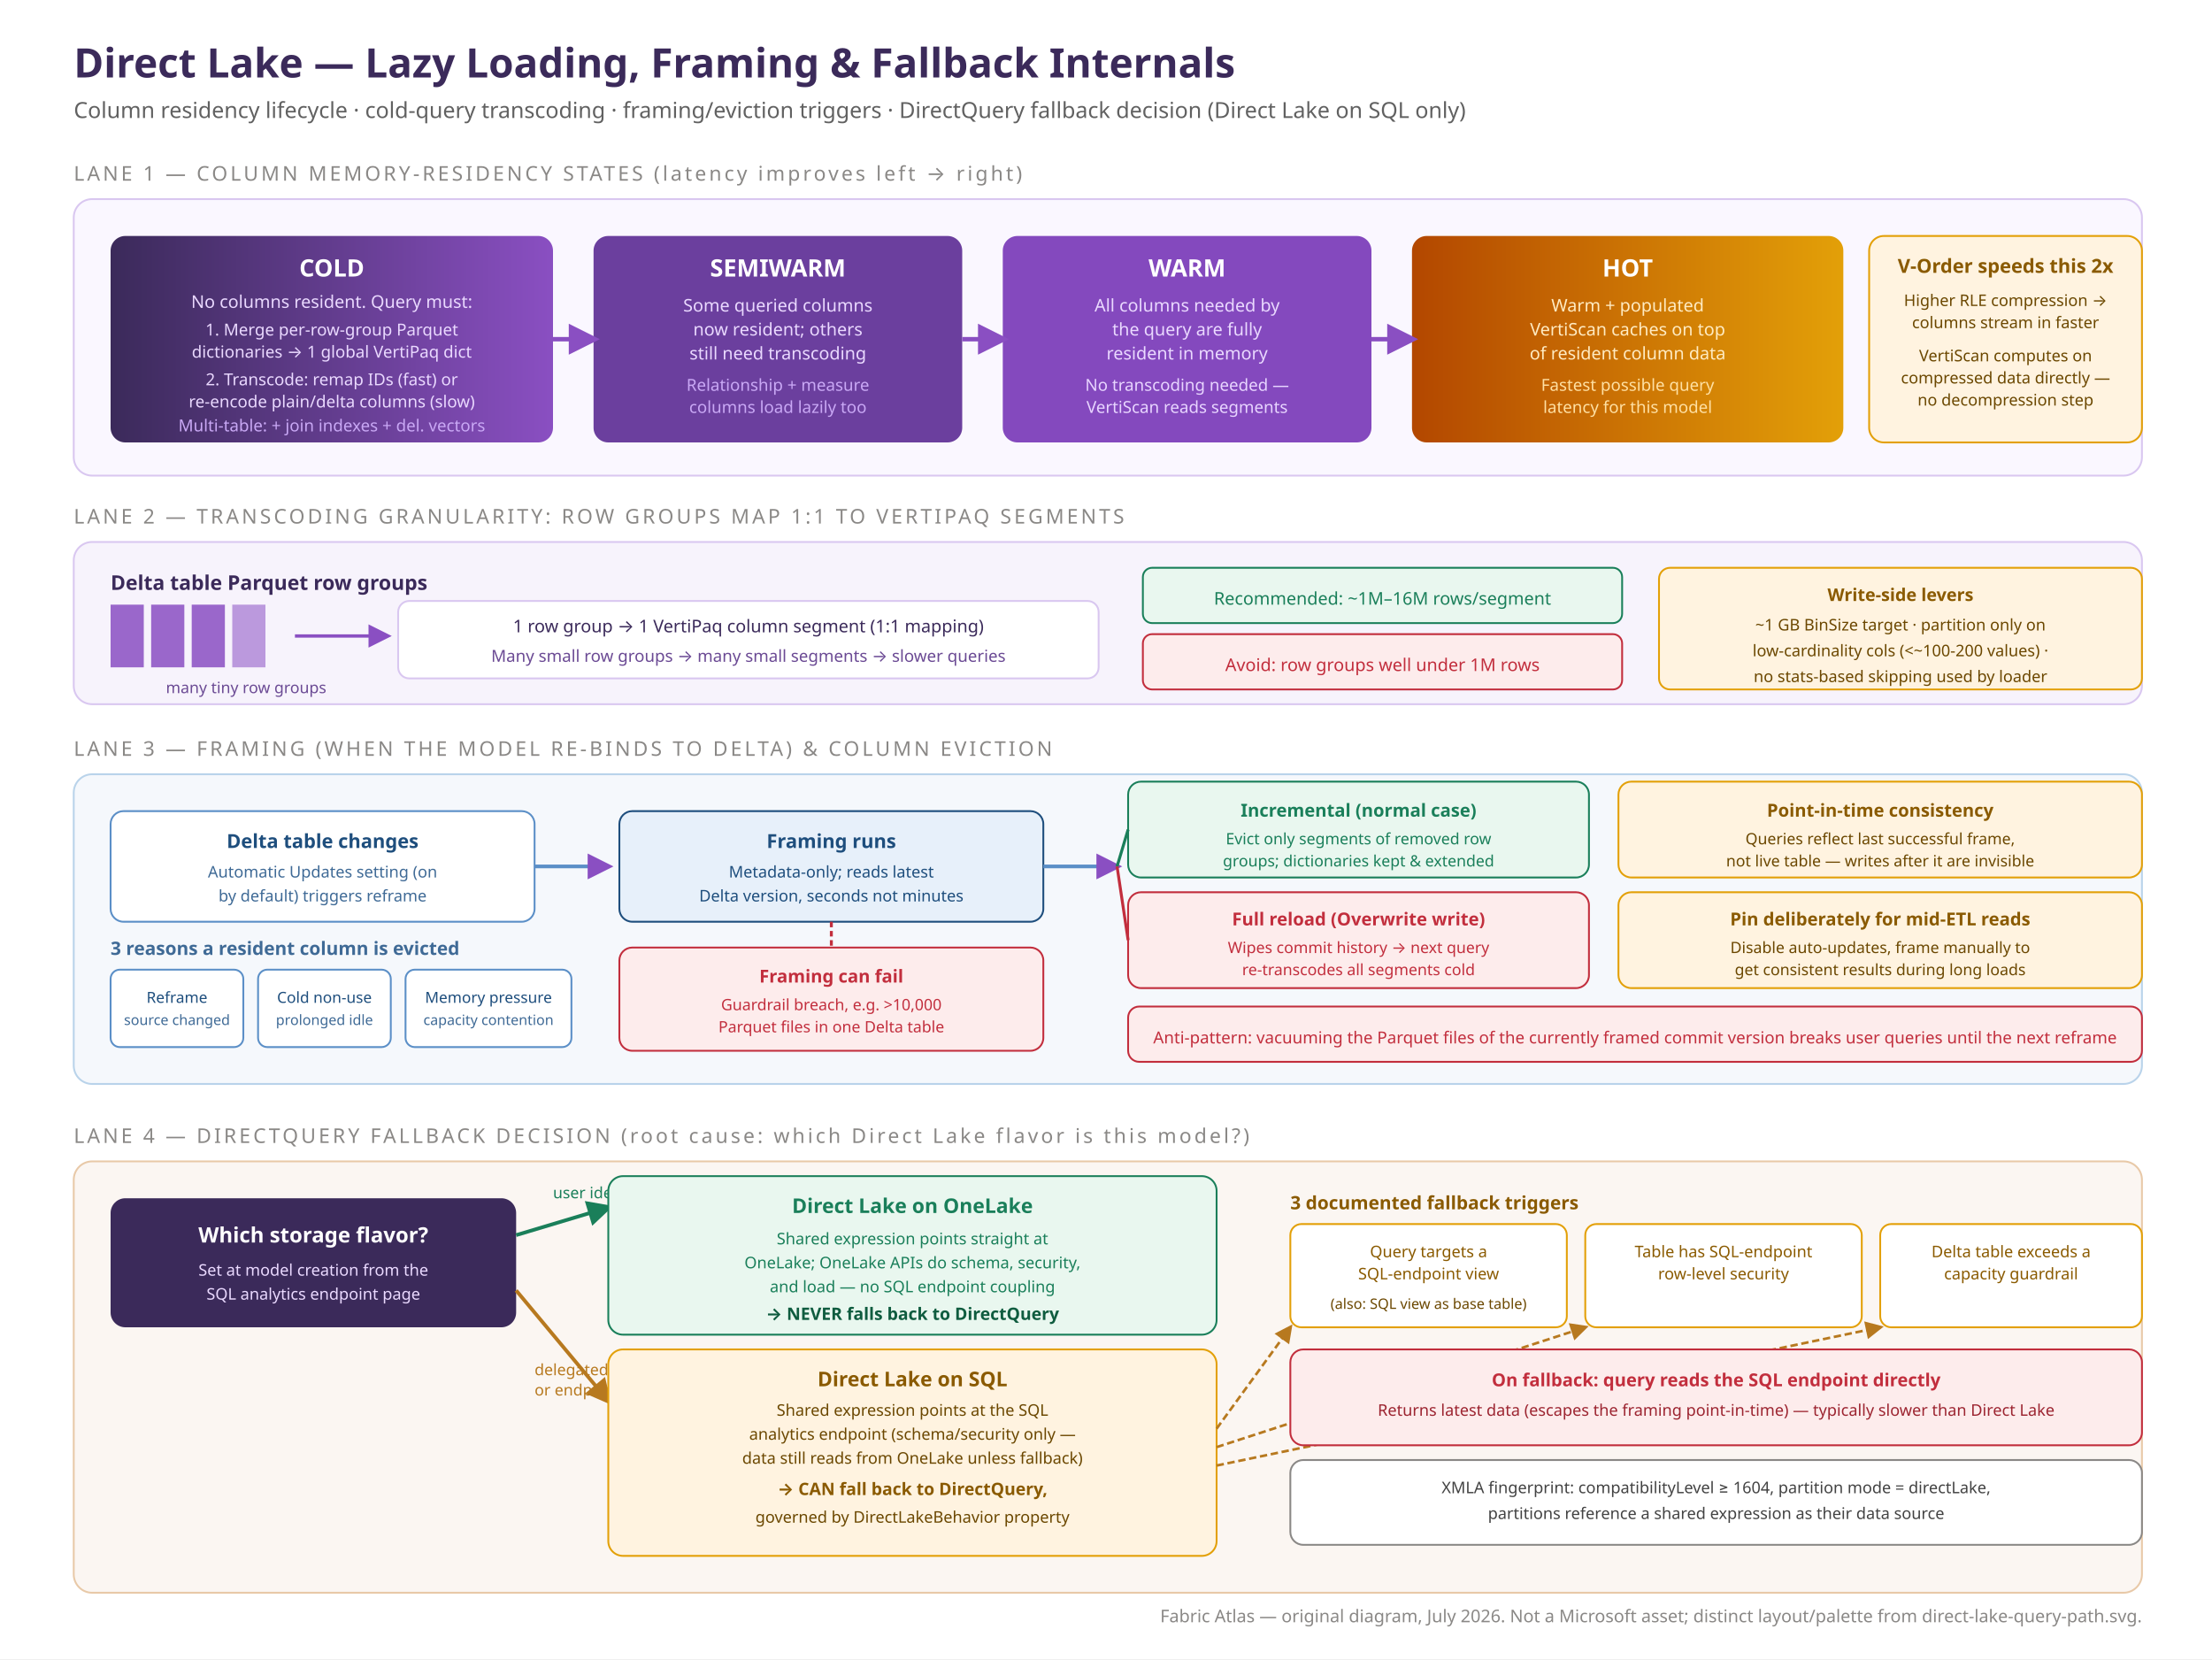
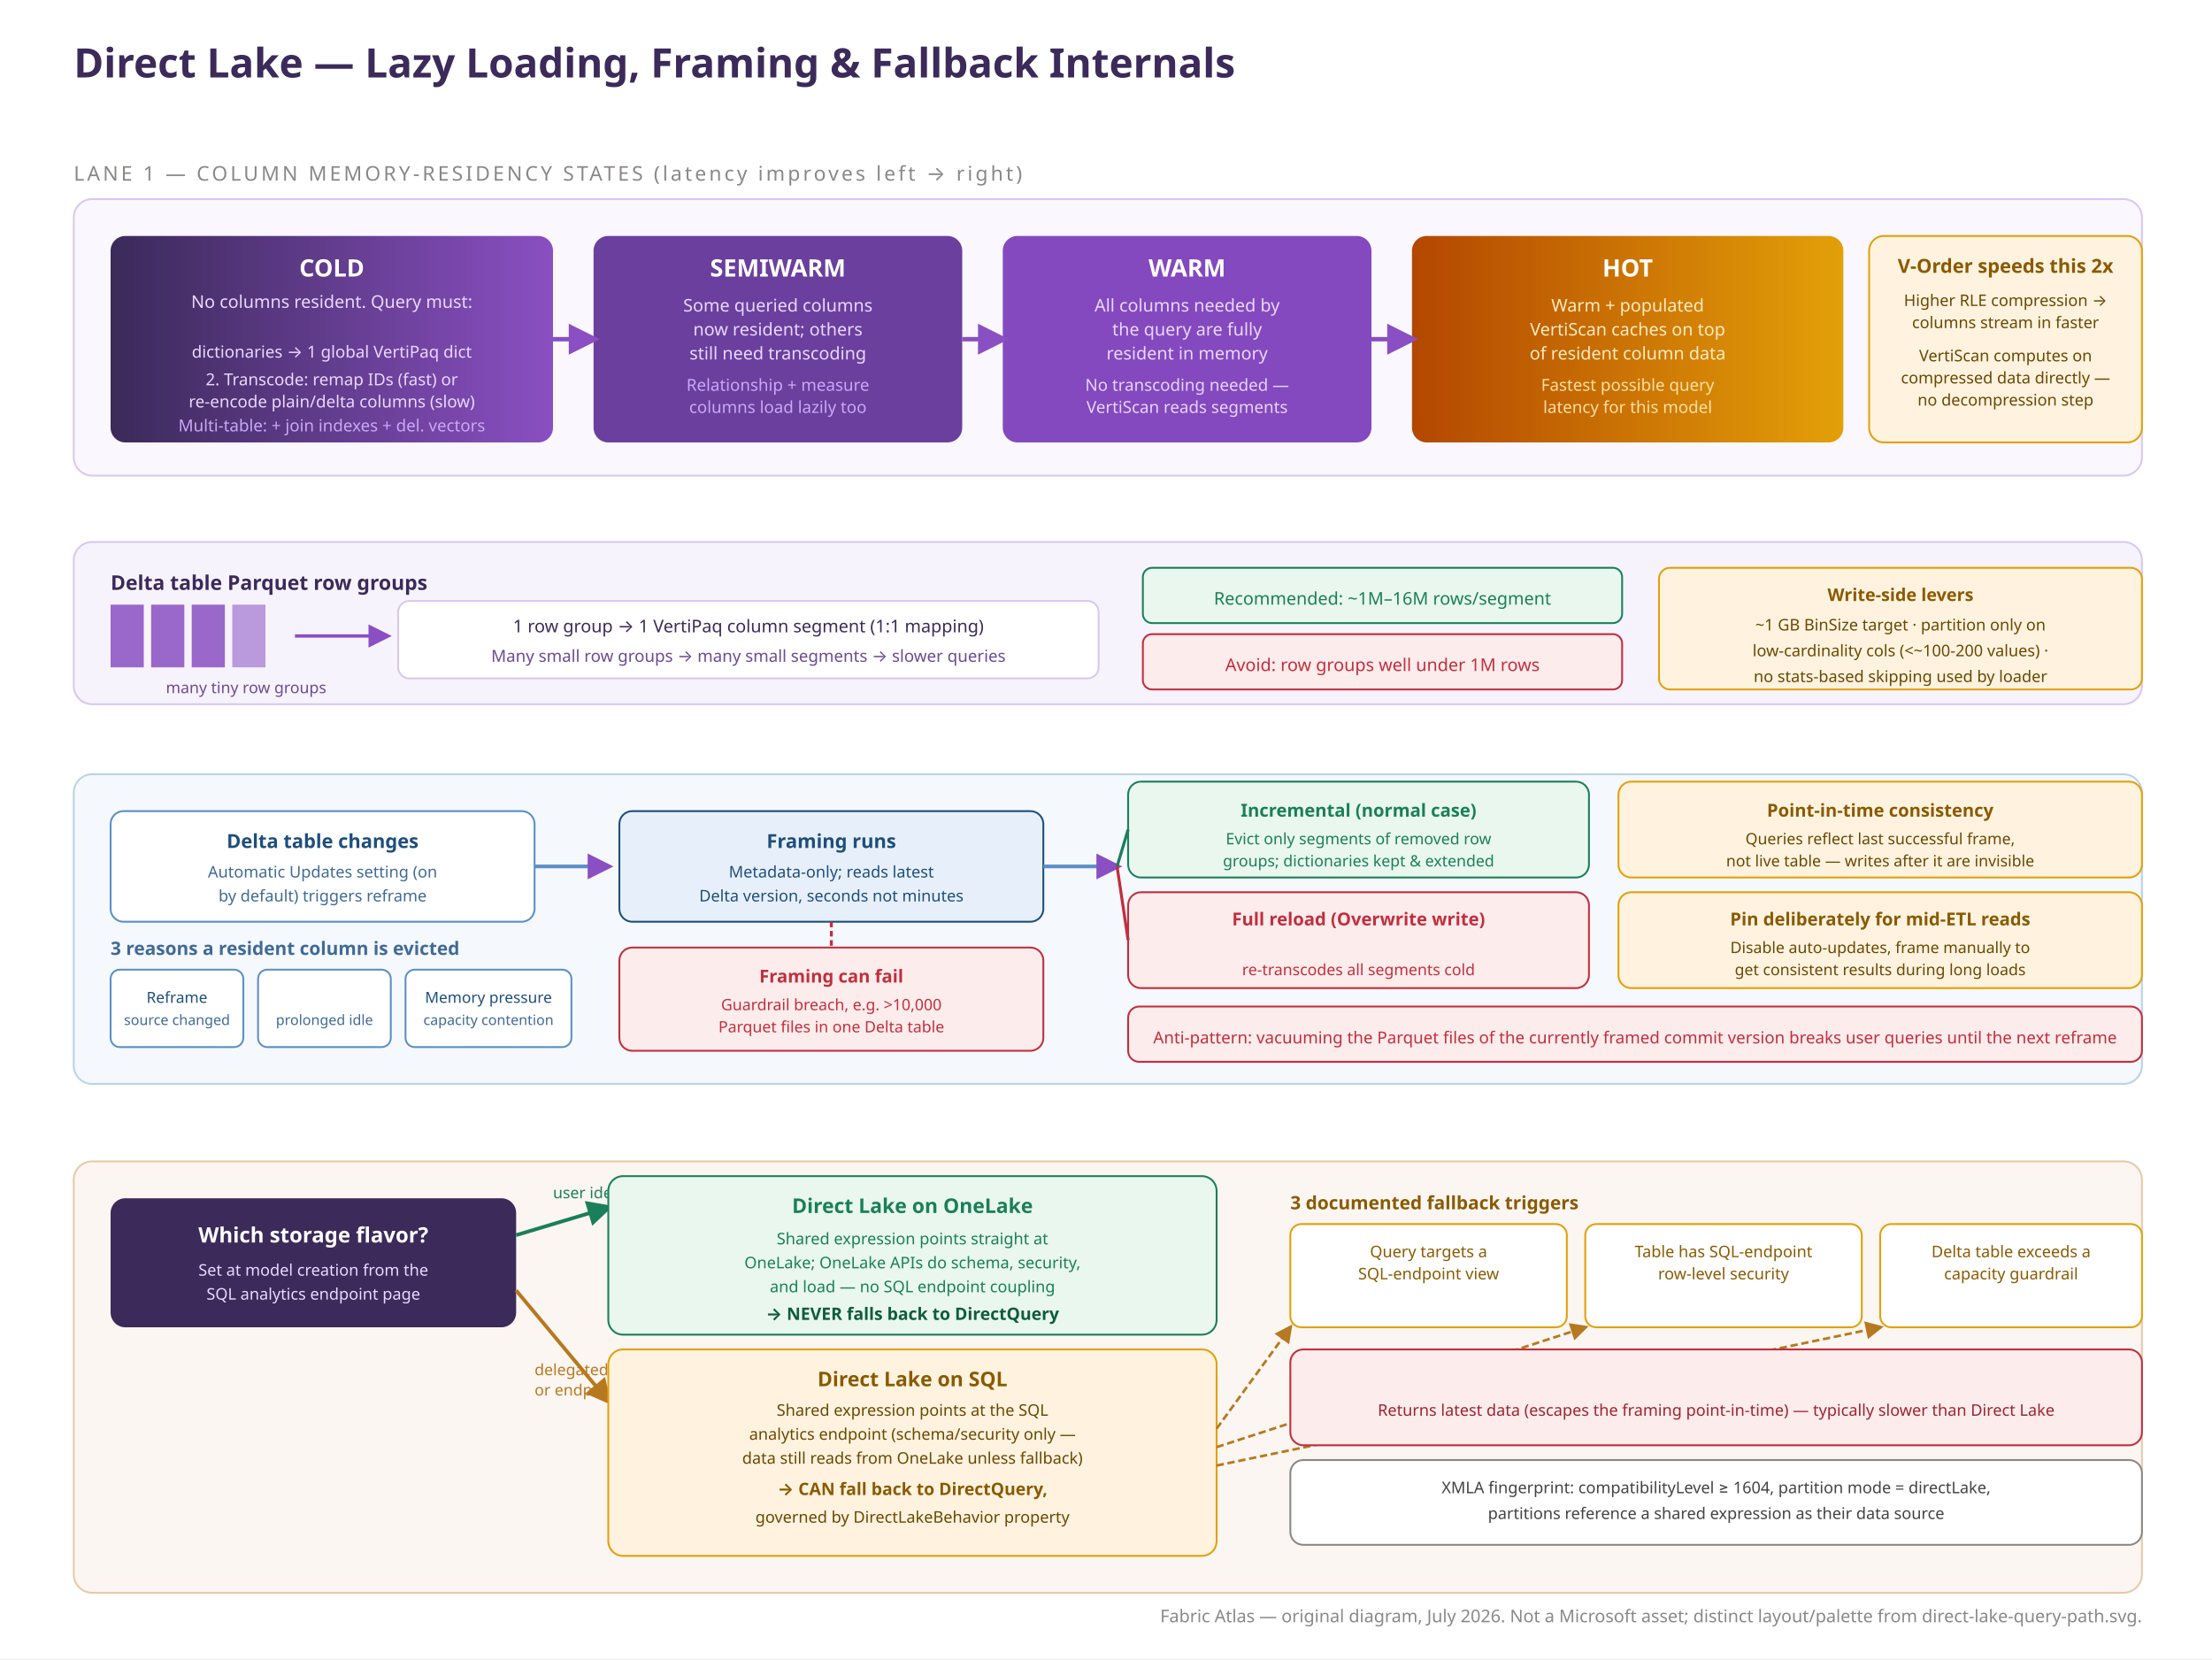
- <svg xmlns="http://www.w3.org/2000/svg" viewBox="0 0 1200 900" font-family="Segoe UI, -apple-system, sans-serif">
+ <svg xmlns="http://www.w3.org/2000/svg" viewBox="0 0 1200 900" font-family="Segoe UI, -apple-system, sans-serif" role="img" aria-labelledby="direct-lake-internals-title direct-lake-internals-desc" data-diagram-id="direct-lake-internals">
  <defs>
    <linearGradient id="stateGrad" x1="0" y1="0" x2="1" y2="0">
      <stop offset="0" stop-color="#3B2A5A" />
      <stop offset="1" stop-color="#8A4FC2" />
    </linearGradient>
    <linearGradient id="hotGrad" x1="0" y1="0" x2="1" y2="0">
      <stop offset="0" stop-color="#B34700" />
      <stop offset="1" stop-color="#E3A008" />
    </linearGradient>
    <marker id="arrP" viewBox="0 0 10 10" refX="8" refY="5" markerWidth="7" markerHeight="7" orient="auto-start-reverse">
      <path d="M0 0 L10 5 L0 10 z" fill="#8A4FC2" />
    </marker>
    <marker id="arrGold" viewBox="0 0 10 10" refX="8" refY="5" markerWidth="7" markerHeight="7" orient="auto-start-reverse">
      <path d="M0 0 L10 5 L0 10 z" fill="#B7791F" />
    </marker>
    <marker id="arrGray" viewBox="0 0 10 10" refX="8" refY="5" markerWidth="7" markerHeight="7" orient="auto-start-reverse">
      <path d="M0 0 L10 5 L0 10 z" fill="#797775" />
    </marker>
    <marker id="arrRed" viewBox="0 0 10 10" refX="8" refY="5" markerWidth="7" markerHeight="7" orient="auto-start-reverse">
      <path d="M0 0 L10 5 L0 10 z" fill="#C22E3D" />
    </marker>
    <marker id="arrGreen" viewBox="0 0 10 10" refX="8" refY="5" markerWidth="7" markerHeight="7" orient="auto-start-reverse">
      <path d="M0 0 L10 5 L0 10 z" fill="#1A7F5A" />
    </marker>
  </defs>
  <rect width="1200" height="900" fill="#FFFFFF" />
  <text x="40" y="42" font-size="22" font-weight="650" fill="#3B2A5A">Direct Lake — Lazy Loading, Framing &amp; Fallback Internals</text>
-   <text x="40" y="64" font-size="12" fill="#616161">Column residency lifecycle · cold-query transcoding · framing/eviction triggers · DirectQuery fallback decision (Direct Lake on SQL only)</text>
+   <text x="40" y="64" font-size="12" fill="#616161" data-node-id="query-residency-state" tabindex="0" aria-label="Query hits a residency state" />
  <text x="40" y="98" font-size="11" letter-spacing="1.5" fill="#8A8886">LANE 1 — COLUMN MEMORY-RESIDENCY STATES  (latency improves left → right)</text>
  <rect x="40" y="108" width="1122" height="150" rx="10" fill="#FAF7FF" stroke="#D9C7F0" />
  <rect x="60" y="128" width="240" height="112" rx="8" fill="url(#stateGrad)" />
  <text x="180" y="150" text-anchor="middle" font-size="13" font-weight="650" fill="#FFFFFF">COLD</text>
  <text x="180" y="167" text-anchor="middle" font-size="9.5" fill="#EAD9FF">No columns resident. Query must:</text>
-   <text x="180" y="182" text-anchor="middle" font-size="9" fill="#EAD9FF">1. Merge per-row-group Parquet</text>
+   <text x="180" y="182" text-anchor="middle" font-size="9" fill="#EAD9FF" data-node-id="cold-query-transcoding" tabindex="0" aria-label="Cold query: transcoding" />
  <text x="180" y="194" text-anchor="middle" font-size="9" fill="#EAD9FF">   dictionaries → 1 global VertiPaq dict</text>
  <text x="180" y="209" text-anchor="middle" font-size="9" fill="#EAD9FF">2. Transcode: remap IDs (fast) or</text>
  <text x="180" y="221" text-anchor="middle" font-size="9" fill="#EAD9FF">   re-encode plain/delta columns (slow)</text>
  <text x="180" y="234" text-anchor="middle" font-size="9" fill="#C9A8F5">Multi-table: + join indexes + del. vectors</text>
  <rect x="322" y="128" width="200" height="112" rx="8" fill="#6B3F9E" />
  <text x="422" y="150" text-anchor="middle" font-size="13" font-weight="650" fill="#FFFFFF">SEMIWARM</text>
  <text x="422" y="169" text-anchor="middle" font-size="9.5" fill="#EAD9FF">Some queried columns</text>
  <text x="422" y="182" text-anchor="middle" font-size="9.5" fill="#EAD9FF">now resident; others</text>
  <text x="422" y="195" text-anchor="middle" font-size="9.5" fill="#EAD9FF">still need transcoding</text>
  <text x="422" y="212" text-anchor="middle" font-size="9" fill="#C9A8F5">Relationship + measure</text>
  <text x="422" y="224" text-anchor="middle" font-size="9" fill="#C9A8F5">columns load lazily too</text>
  <rect x="544" y="128" width="200" height="112" rx="8" fill="#8449BE" />
  <text x="644" y="150" text-anchor="middle" font-size="13" font-weight="650" fill="#FFFFFF">WARM</text>
  <text x="644" y="169" text-anchor="middle" font-size="9.5" fill="#EAD9FF">All columns needed by</text>
  <text x="644" y="182" text-anchor="middle" font-size="9.5" fill="#EAD9FF">the query are fully</text>
  <text x="644" y="195" text-anchor="middle" font-size="9.5" fill="#EAD9FF">resident in memory</text>
  <text x="644" y="212" text-anchor="middle" font-size="9" fill="#E8D5FF">No transcoding needed —</text>
  <text x="644" y="224" text-anchor="middle" font-size="9" fill="#E8D5FF">VertiScan reads segments</text>
  <rect x="766" y="128" width="234" height="112" rx="8" fill="url(#hotGrad)" />
  <text x="883" y="150" text-anchor="middle" font-size="13" font-weight="650" fill="#FFFFFF">HOT</text>
  <text x="883" y="169" text-anchor="middle" font-size="9.5" fill="#FFEBC2">Warm + populated</text>
  <text x="883" y="182" text-anchor="middle" font-size="9.5" fill="#FFEBC2">VertiScan caches on top</text>
  <text x="883" y="195" text-anchor="middle" font-size="9.5" fill="#FFEBC2">of resident column data</text>
  <text x="883" y="212" text-anchor="middle" font-size="9" fill="#FFE0A3">Fastest possible query</text>
  <text x="883" y="224" text-anchor="middle" font-size="9" fill="#FFE0A3">latency for this model</text>
  <line x1="300" y1="184" x2="322" y2="184" stroke="#8A4FC2" stroke-width="2.4" marker-end="url(#arrP)" />
  <line x1="522" y1="184" x2="544" y2="184" stroke="#8A4FC2" stroke-width="2.4" marker-end="url(#arrP)" />
  <line x1="744" y1="184" x2="766" y2="184" stroke="#8A4FC2" stroke-width="2.4" marker-end="url(#arrP)" />
  <rect x="1014" y="128" width="148" height="112" rx="8" fill="#FFF3E0" stroke="#E3A008" />
  <text x="1088" y="148" text-anchor="middle" font-size="10.5" font-weight="650" fill="#8A5A00">V-Order speeds this 2x</text>
  <text x="1088" y="166" text-anchor="middle" font-size="8.7" fill="#6B4700">Higher RLE compression →</text>
  <text x="1088" y="178" text-anchor="middle" font-size="8.7" fill="#6B4700">columns stream in faster</text>
  <text x="1088" y="196" text-anchor="middle" font-size="8.7" fill="#6B4700">VertiScan computes on</text>
  <text x="1088" y="208" text-anchor="middle" font-size="8.7" fill="#6B4700">compressed data directly —</text>
  <text x="1088" y="220" text-anchor="middle" font-size="8.7" fill="#6B4700">no decompression step</text>
-   <text x="40" y="284" font-size="11" letter-spacing="1.5" fill="#8A8886">LANE 2 — TRANSCODING GRANULARITY: ROW GROUPS MAP 1:1 TO VERTIPAQ SEGMENTS</text>
+   <text x="40" y="284" font-size="11" letter-spacing="1.5" fill="#8A8886" data-node-id="row-group-segment-mapping" tabindex="0" aria-label="Row-group-to-segment mapping" />
  <rect x="40" y="294" width="1122" height="88" rx="10" fill="#F7F3FC" stroke="#D9C7F0" />
  <text x="60" y="320" font-size="11" font-weight="600" fill="#3B2A5A">Delta table Parquet row groups</text>
  <rect x="60" y="328" width="18" height="34" fill="#8A4FC2" fill-opacity="0.85" />
  <rect x="82" y="328" width="18" height="34" fill="#8A4FC2" fill-opacity="0.85" />
  <rect x="104" y="328" width="18" height="34" fill="#8A4FC2" fill-opacity="0.85" />
  <rect x="126" y="328" width="18" height="34" fill="#8A4FC2" fill-opacity="0.55" />
  <text x="90" y="376" font-size="8.5" fill="#6B4A94">many tiny row groups</text>
  <line x1="160" y1="345" x2="210" y2="345" stroke="#8A4FC2" stroke-width="1.8" marker-end="url(#arrP)" />
  <rect x="216" y="326" width="380" height="42" rx="6" fill="#FFFFFF" stroke="#D9C7F0" />
  <text x="406" y="343" text-anchor="middle" font-size="9.5" fill="#3B2A5A">1 row group → 1 VertiPaq column segment (1:1 mapping)</text>
  <text x="406" y="359" text-anchor="middle" font-size="9" fill="#6B4A94">Many small row groups → many small segments → slower queries</text>
  <rect x="620" y="308" width="260" height="30" rx="5" fill="#E9F7EF" stroke="#1A7F5A" />
  <text x="750" y="328" text-anchor="middle" font-size="9.5" fill="#1A7F5A">Recommended: ~1M–16M rows/segment</text>
  <rect x="620" y="344" width="260" height="30" rx="5" fill="#FDECEC" stroke="#C22E3D" />
  <text x="750" y="364" text-anchor="middle" font-size="9.5" fill="#C22E3D">Avoid: row groups well under 1M rows</text>
  <rect x="900" y="308" width="262" height="66" rx="6" fill="#FFF3E0" stroke="#E3A008" />
  <text x="1031" y="326" text-anchor="middle" font-size="9.5" font-weight="600" fill="#8A5A00">Write-side levers</text>
  <text x="1031" y="342" text-anchor="middle" font-size="8.7" fill="#6B4700">~1 GB BinSize target · partition only on</text>
  <text x="1031" y="356" text-anchor="middle" font-size="8.7" fill="#6B4700">low-cardinality cols (&lt;~100-200 values) ·</text>
  <text x="1031" y="370" text-anchor="middle" font-size="8.7" fill="#6B4700">no stats-based skipping used by loader</text>
-   <text x="40" y="410" font-size="11" letter-spacing="1.5" fill="#8A8886">LANE 3 — FRAMING (WHEN THE MODEL RE-BINDS TO DELTA) &amp; COLUMN EVICTION</text>
+   <text x="40" y="410" font-size="11" letter-spacing="1.5" fill="#8A8886" data-node-id="framing" tabindex="0" aria-label="Framing" />
  <rect x="40" y="420" width="1122" height="168" rx="10" fill="#F5F8FC" stroke="#B9D3EA" />
  <rect x="60" y="440" width="230" height="60" rx="7" fill="#FFFFFF" stroke="#5B8FC7" />
  <text x="175" y="460" text-anchor="middle" font-size="10.5" font-weight="600" fill="#1E4E7D">Delta table changes</text>
  <text x="175" y="476" text-anchor="middle" font-size="8.7" fill="#3F6A96">Automatic Updates setting (on</text>
  <text x="175" y="489" text-anchor="middle" font-size="8.7" fill="#3F6A96">by default) triggers reframe</text>
  <line x1="290" y1="470" x2="330" y2="470" stroke="#5B8FC7" stroke-width="2" marker-end="url(#arrP)" />
  <rect x="336" y="440" width="230" height="60" rx="7" fill="#E7F0FA" stroke="#1E4E7D" />
  <text x="451" y="460" text-anchor="middle" font-size="10.5" font-weight="600" fill="#1E4E7D">Framing runs</text>
  <text x="451" y="476" text-anchor="middle" font-size="8.7" fill="#1E4E7D">Metadata-only; reads latest</text>
  <text x="451" y="489" text-anchor="middle" font-size="8.7" fill="#1E4E7D">Delta version, seconds not minutes</text>
  <line x1="566" y1="470" x2="606" y2="470" stroke="#5B8FC7" stroke-width="2" marker-end="url(#arrP)" />
  <rect x="612" y="424" width="250" height="52" rx="7" fill="#E9F7EF" stroke="#1A7F5A" />
  <text x="737" y="443" text-anchor="middle" font-size="9.7" font-weight="600" fill="#1A7F5A">Incremental (normal case)</text>
  <text x="737" y="458" text-anchor="middle" font-size="8.5" fill="#1A7F5A">Evict only segments of removed row</text>
  <text x="737" y="470" text-anchor="middle" font-size="8.5" fill="#1A7F5A">groups; dictionaries kept &amp; extended</text>
  <rect x="612" y="484" width="250" height="52" rx="7" fill="#FDECEC" stroke="#C22E3D" />
  <text x="737" y="502" text-anchor="middle" font-size="9.7" font-weight="600" fill="#C22E3D">Full reload (Overwrite write)</text>
-   <text x="737" y="517" text-anchor="middle" font-size="8.5" fill="#C22E3D">Wipes commit history → next query</text>
+   <text x="737" y="517" text-anchor="middle" font-size="8.5" fill="#C22E3D" data-node-id="overwrite-warning" tabindex="0" aria-label="Trap: Overwrite defeats incremental framing" />
  <text x="737" y="529" text-anchor="middle" font-size="8.5" fill="#C22E3D">re-transcodes all segments cold</text>
  <line x1="606" y1="470" x2="612" y2="450" stroke="#1A7F5A" stroke-width="1.6" />
  <line x1="606" y1="470" x2="612" y2="510" stroke="#C22E3D" stroke-width="1.6" />
  <rect x="878" y="424" width="284" height="52" rx="7" fill="#FFF3E0" stroke="#E3A008" />
  <text x="1020" y="443" text-anchor="middle" font-size="9.7" font-weight="600" fill="#8A5A00">Point-in-time consistency</text>
  <text x="1020" y="458" text-anchor="middle" font-size="8.5" fill="#6B4700">Queries reflect last successful frame,</text>
  <text x="1020" y="470" text-anchor="middle" font-size="8.5" fill="#6B4700">not live table — writes after it are invisible</text>
  <rect x="878" y="484" width="284" height="52" rx="7" fill="#FFF3E0" stroke="#E3A008" />
  <text x="1020" y="502" text-anchor="middle" font-size="9.7" font-weight="600" fill="#8A5A00">Pin deliberately for mid-ETL reads</text>
  <text x="1020" y="517" text-anchor="middle" font-size="8.5" fill="#6B4700">Disable auto-updates, frame manually to</text>
  <text x="1020" y="529" text-anchor="middle" font-size="8.5" fill="#6B4700">get consistent results during long loads</text>
  <rect x="336" y="514" width="230" height="56" rx="7" fill="#FDECEC" stroke="#C22E3D" />
  <text x="451" y="533" text-anchor="middle" font-size="9.7" font-weight="600" fill="#C22E3D">Framing can fail</text>
  <text x="451" y="548" text-anchor="middle" font-size="8.5" fill="#C22E3D">Guardrail breach, e.g. &gt;10,000</text>
  <text x="451" y="560" text-anchor="middle" font-size="8.5" fill="#C22E3D">Parquet files in one Delta table</text>
  <line x1="451" y1="500" x2="451" y2="514" stroke="#C22E3D" stroke-width="1.6" stroke-dasharray="3 2" />
  <text x="60" y="518" font-size="10" font-weight="600" fill="#3F6A96">3 reasons a resident column is evicted</text>
  <rect x="60" y="526" width="72" height="42" rx="5" fill="#FFFFFF" stroke="#5B8FC7" />
  <text x="96" y="544" text-anchor="middle" font-size="8.3" fill="#1E4E7D">Reframe</text>
  <text x="96" y="556" text-anchor="middle" font-size="7.7" fill="#3F6A96">source changed</text>
  <rect x="140" y="526" width="72" height="42" rx="5" fill="#FFFFFF" stroke="#5B8FC7" />
-   <text x="176" y="544" text-anchor="middle" font-size="8.3" fill="#1E4E7D">Cold non-use</text>
+   <text x="176" y="544" text-anchor="middle" font-size="8.3" fill="#1E4E7D" data-node-id="eviction-triggers" tabindex="0" aria-label="Eviction triggers" />
  <text x="176" y="556" text-anchor="middle" font-size="7.7" fill="#3F6A96">prolonged idle</text>
  <rect x="220" y="526" width="90" height="42" rx="5" fill="#FFFFFF" stroke="#5B8FC7" />
  <text x="265" y="544" text-anchor="middle" font-size="8.3" fill="#1E4E7D">Memory pressure</text>
  <text x="265" y="556" text-anchor="middle" font-size="7.7" fill="#3F6A96">capacity contention</text>
  <rect x="612" y="546" width="550" height="30" rx="6" fill="#FDECEC" stroke="#C22E3D" />
  <text x="887" y="566" text-anchor="middle" font-size="9" fill="#C22E3D">Anti-pattern: vacuuming the Parquet files of the currently framed commit version breaks user queries until the next reframe</text>
-   <text x="40" y="620" font-size="11" letter-spacing="1.5" fill="#8A8886">LANE 4 — DIRECTQUERY FALLBACK DECISION  (root cause: which Direct Lake flavor is this model?)</text>
+   <text x="40" y="620" font-size="11" letter-spacing="1.5" fill="#8A8886" data-node-id="fallback-flavor-decision" tabindex="0" aria-label="Which Direct Lake flavor?" />
  <rect x="40" y="630" width="1122" height="234" rx="10" fill="#FBF6F2" stroke="#E8C9A8" />
  <rect x="60" y="650" width="220" height="70" rx="8" fill="#3B2A5A" />
  <text x="170" y="674" text-anchor="middle" font-size="11.5" font-weight="650" fill="#FFFFFF">Which storage flavor?</text>
  <text x="170" y="692" text-anchor="middle" font-size="8.7" fill="#EAD9FF">Set at model creation from the</text>
  <text x="170" y="705" text-anchor="middle" font-size="8.7" fill="#EAD9FF">SQL analytics endpoint page</text>
  <line x1="280" y1="670" x2="330" y2="655" stroke="#1A7F5A" stroke-width="2" marker-end="url(#arrGreen)" />
  <text x="300" y="650" font-size="8.5" fill="#1A7F5A">user identity mode</text>
  <rect x="330" y="638" width="330" height="86" rx="8" fill="#E9F7EF" stroke="#1A7F5A" />
  <text x="495" y="658" text-anchor="middle" font-size="11" font-weight="650" fill="#1A7F5A">Direct Lake on OneLake</text>
  <text x="495" y="675" text-anchor="middle" font-size="8.7" fill="#1A7F5A">Shared expression points straight at</text>
  <text x="495" y="688" text-anchor="middle" font-size="8.7" fill="#1A7F5A">OneLake; OneLake APIs do schema, security,</text>
  <text x="495" y="701" text-anchor="middle" font-size="8.7" fill="#1A7F5A">and load — no SQL endpoint coupling</text>
  <text x="495" y="716" text-anchor="middle" font-size="9.3" font-weight="650" fill="#0F5C3F">→ NEVER falls back to DirectQuery</text>
  <line x1="280" y1="700" x2="330" y2="760" stroke="#B7791F" stroke-width="2" marker-end="url(#arrGold)" />
  <text x="290" y="746" font-size="8.5" fill="#B7791F">delegated identity mode,</text>
  <text x="290" y="757" font-size="8.5" fill="#B7791F">or endpoint security needed</text>
  <rect x="330" y="732" width="330" height="112" rx="8" fill="#FFF3E0" stroke="#E3A008" />
  <text x="495" y="752" text-anchor="middle" font-size="11" font-weight="650" fill="#8A5A00">Direct Lake on SQL</text>
  <text x="495" y="768" text-anchor="middle" font-size="8.7" fill="#6B4700">Shared expression points at the SQL</text>
  <text x="495" y="781" text-anchor="middle" font-size="8.7" fill="#6B4700">analytics endpoint (schema/security only —</text>
  <text x="495" y="794" text-anchor="middle" font-size="8.7" fill="#6B4700">data still reads from OneLake unless fallback)</text>
  <text x="495" y="811" text-anchor="middle" font-size="9.3" font-weight="650" fill="#8A5A00">→ CAN fall back to DirectQuery,</text>
  <text x="495" y="826" text-anchor="middle" font-size="8.7" fill="#6B4700">governed by DirectLakeBehavior property</text>
  <text x="700" y="656" font-size="10" font-weight="600" fill="#8A5A00">3 documented fallback triggers</text>
  <rect x="700" y="664" width="150" height="56" rx="6" fill="#FFFFFF" stroke="#E3A008" />
  <text x="775" y="682" text-anchor="middle" font-size="8.7" fill="#8A5A00">Query targets a</text>
  <text x="775" y="694" text-anchor="middle" font-size="8.7" fill="#8A5A00">SQL-endpoint view</text>
-   <text x="775" y="710" text-anchor="middle" font-size="7.8" fill="#6B4700">(also: SQL view as base table)</text>
+   <text x="775" y="710" text-anchor="middle" font-size="7.8" fill="#6B4700" data-node-id="sql-view-warning" tabindex="0" aria-label="Trap: SQL view silently forces fallback" />
  <rect x="860" y="664" width="150" height="56" rx="6" fill="#FFFFFF" stroke="#E3A008" />
  <text x="935" y="682" text-anchor="middle" font-size="8.7" fill="#8A5A00">Table has SQL-endpoint</text>
  <text x="935" y="694" text-anchor="middle" font-size="8.7" fill="#8A5A00">row-level security</text>
  <rect x="1020" y="664" width="142" height="56" rx="6" fill="#FFFFFF" stroke="#E3A008" />
  <text x="1091" y="682" text-anchor="middle" font-size="8.7" fill="#8A5A00">Delta table exceeds a</text>
  <text x="1091" y="694" text-anchor="middle" font-size="8.7" fill="#8A5A00">capacity guardrail</text>
  <line x1="660" y1="775" x2="700" y2="720" stroke="#B7791F" stroke-width="1.4" stroke-dasharray="4 2" marker-end="url(#arrGold)" />
  <line x1="660" y1="785" x2="860" y2="720" stroke="#B7791F" stroke-width="1.4" stroke-dasharray="4 2" marker-end="url(#arrGold)" />
  <line x1="660" y1="795" x2="1020" y2="720" stroke="#B7791F" stroke-width="1.4" stroke-dasharray="4 2" marker-end="url(#arrGold)" />
  <rect x="700" y="732" width="462" height="52" rx="7" fill="#FDECEC" stroke="#C22E3D" />
-   <text x="931" y="752" text-anchor="middle" font-size="9.7" font-weight="600" fill="#C22E3D">On fallback: query reads the SQL endpoint directly</text>
+   <text x="931" y="752" text-anchor="middle" font-size="9.7" font-weight="600" fill="#C22E3D" data-node-id="directquery-fallback" tabindex="0" aria-label="DirectQuery fallback (SQL flavor only)" />
  <text x="931" y="768" text-anchor="middle" font-size="8.7" fill="#9C2430">Returns latest data (escapes the framing point-in-time) — typically slower than Direct Lake</text>
  <rect x="700" y="792" width="462" height="46" rx="7" fill="#FFFFFF" stroke="#8A8886" />
  <text x="931" y="810" text-anchor="middle" font-size="8.7" fill="#424242">XMLA fingerprint: compatibilityLevel ≥ 1604, partition mode = directLake,</text>
  <text x="931" y="824" text-anchor="middle" font-size="8.7" fill="#424242">partitions reference a shared expression as their data source</text>
  <text x="1162" y="880" text-anchor="end" font-size="9.5" fill="#8A8886">Fabric Atlas — original diagram, July 2026. Not a Microsoft asset; distinct layout/palette from direct-lake-query-path.svg.</text>
</svg>
